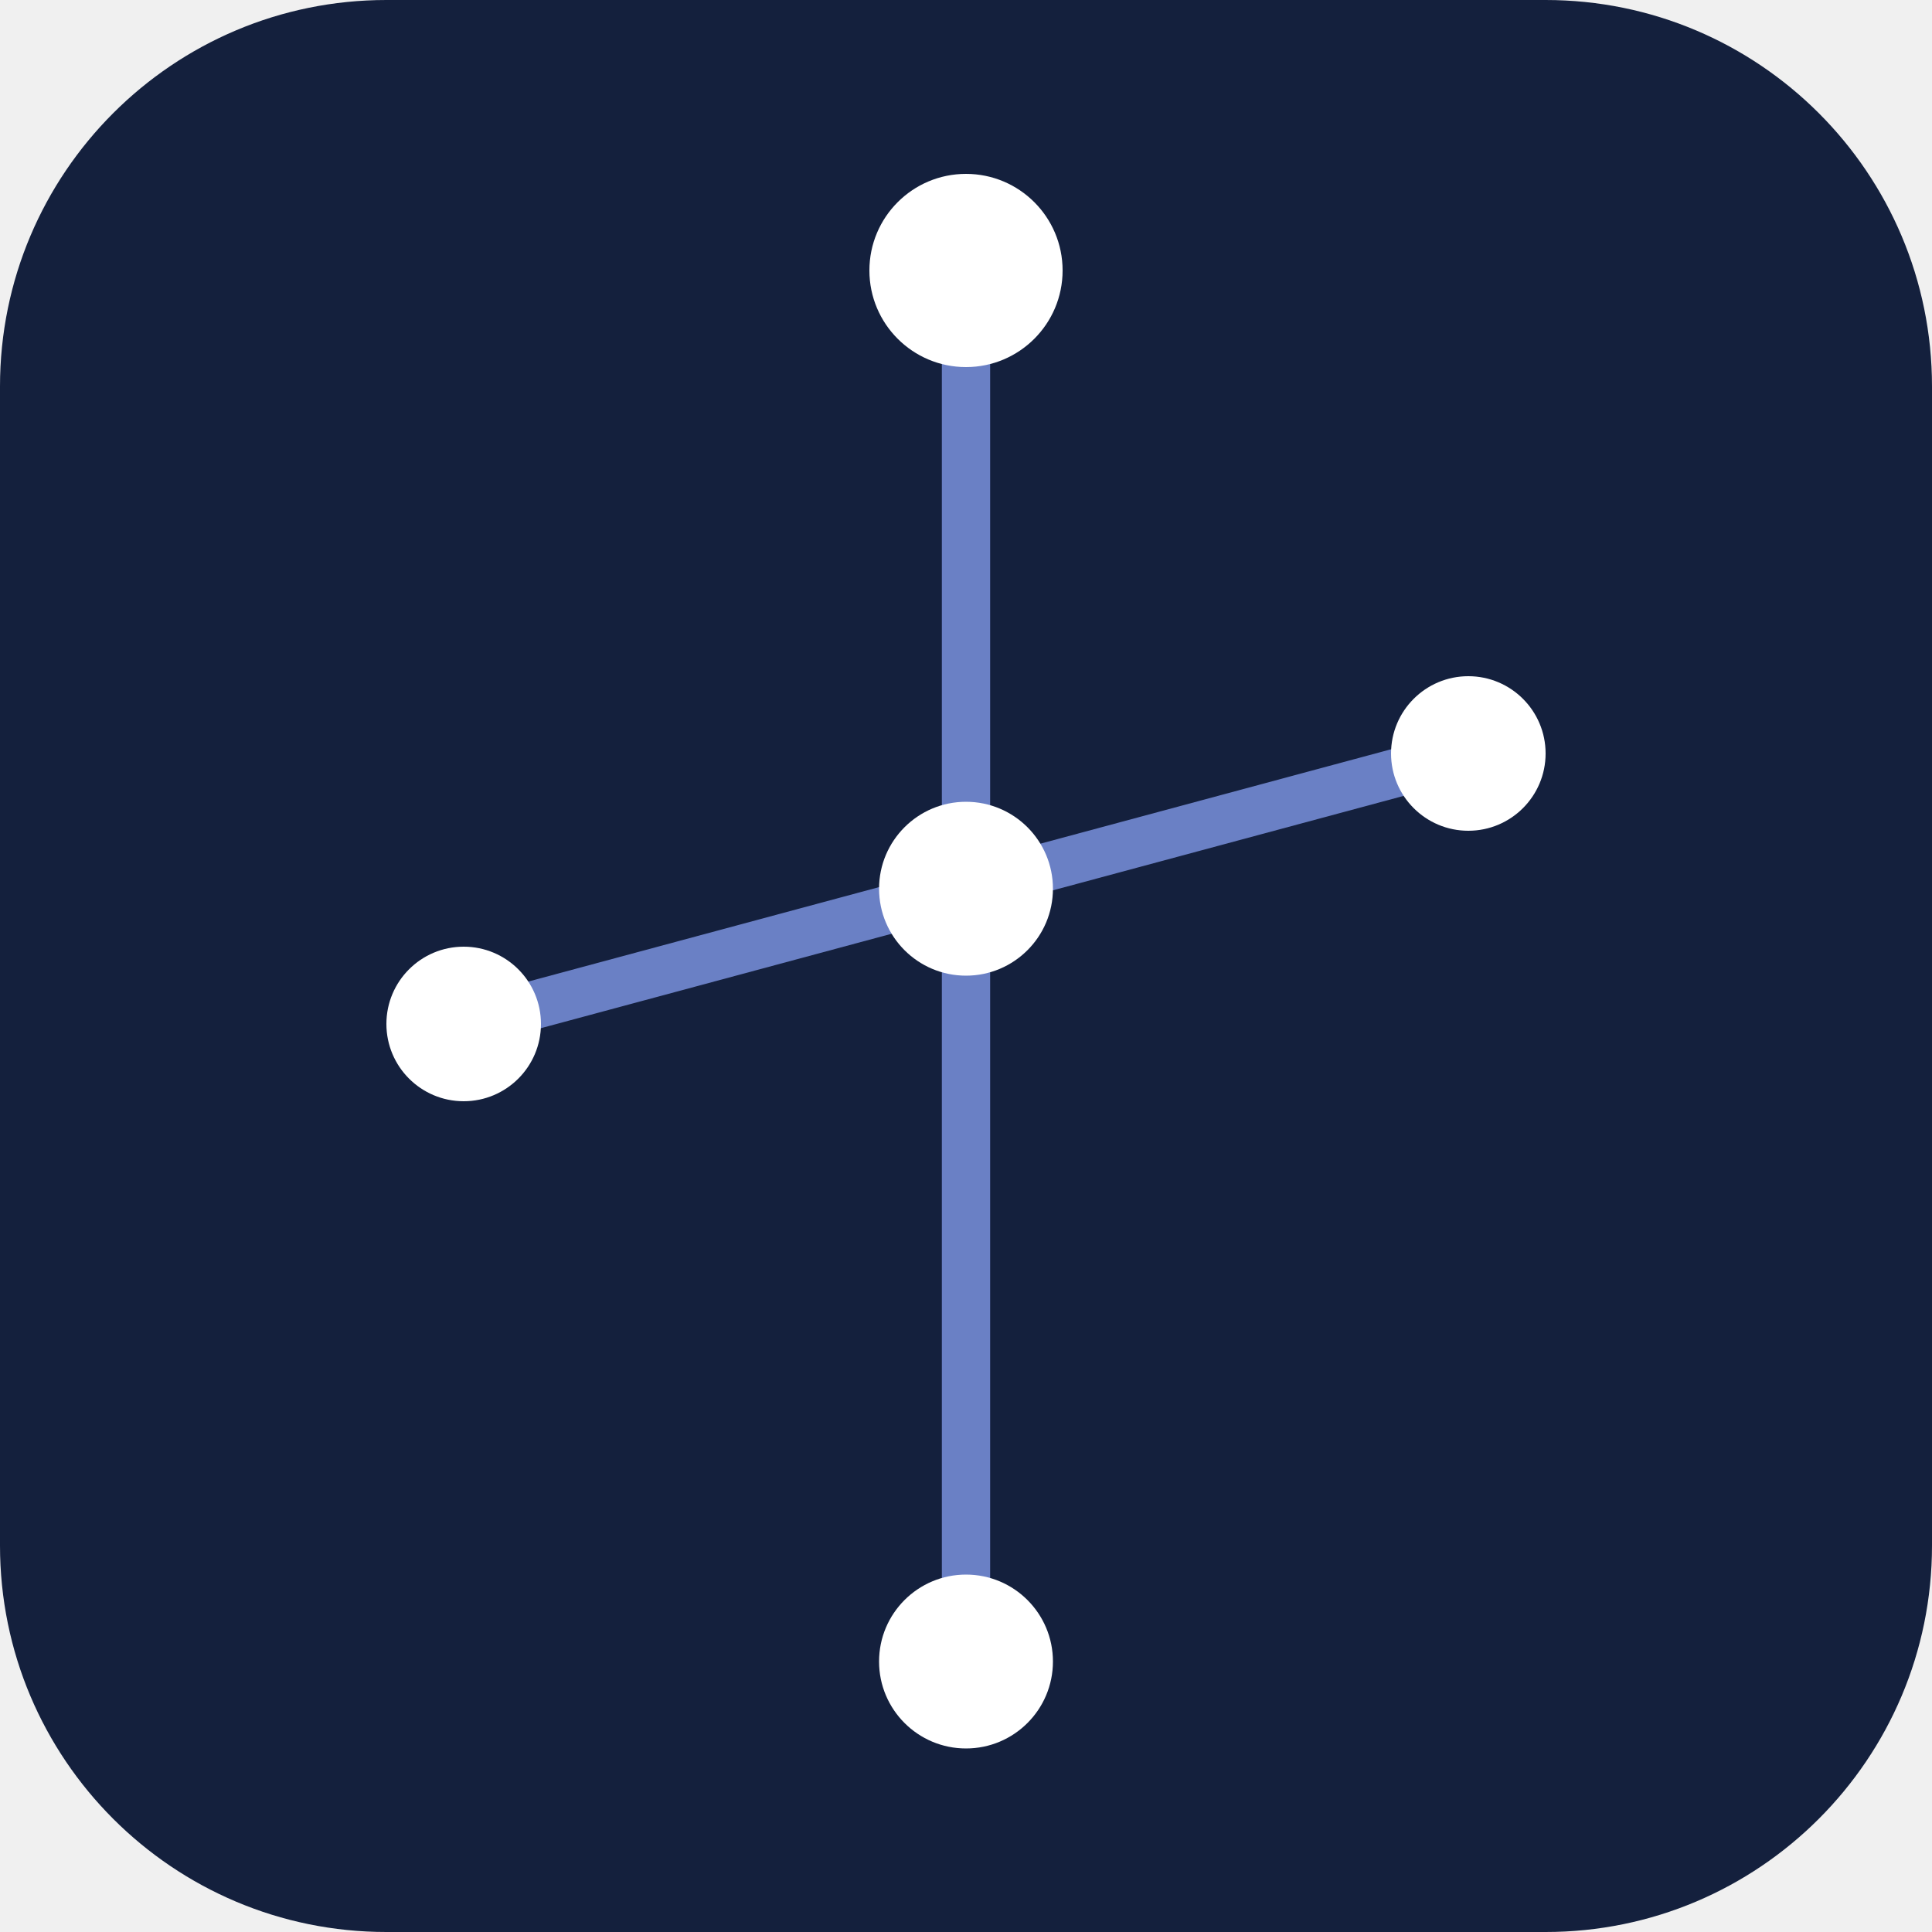
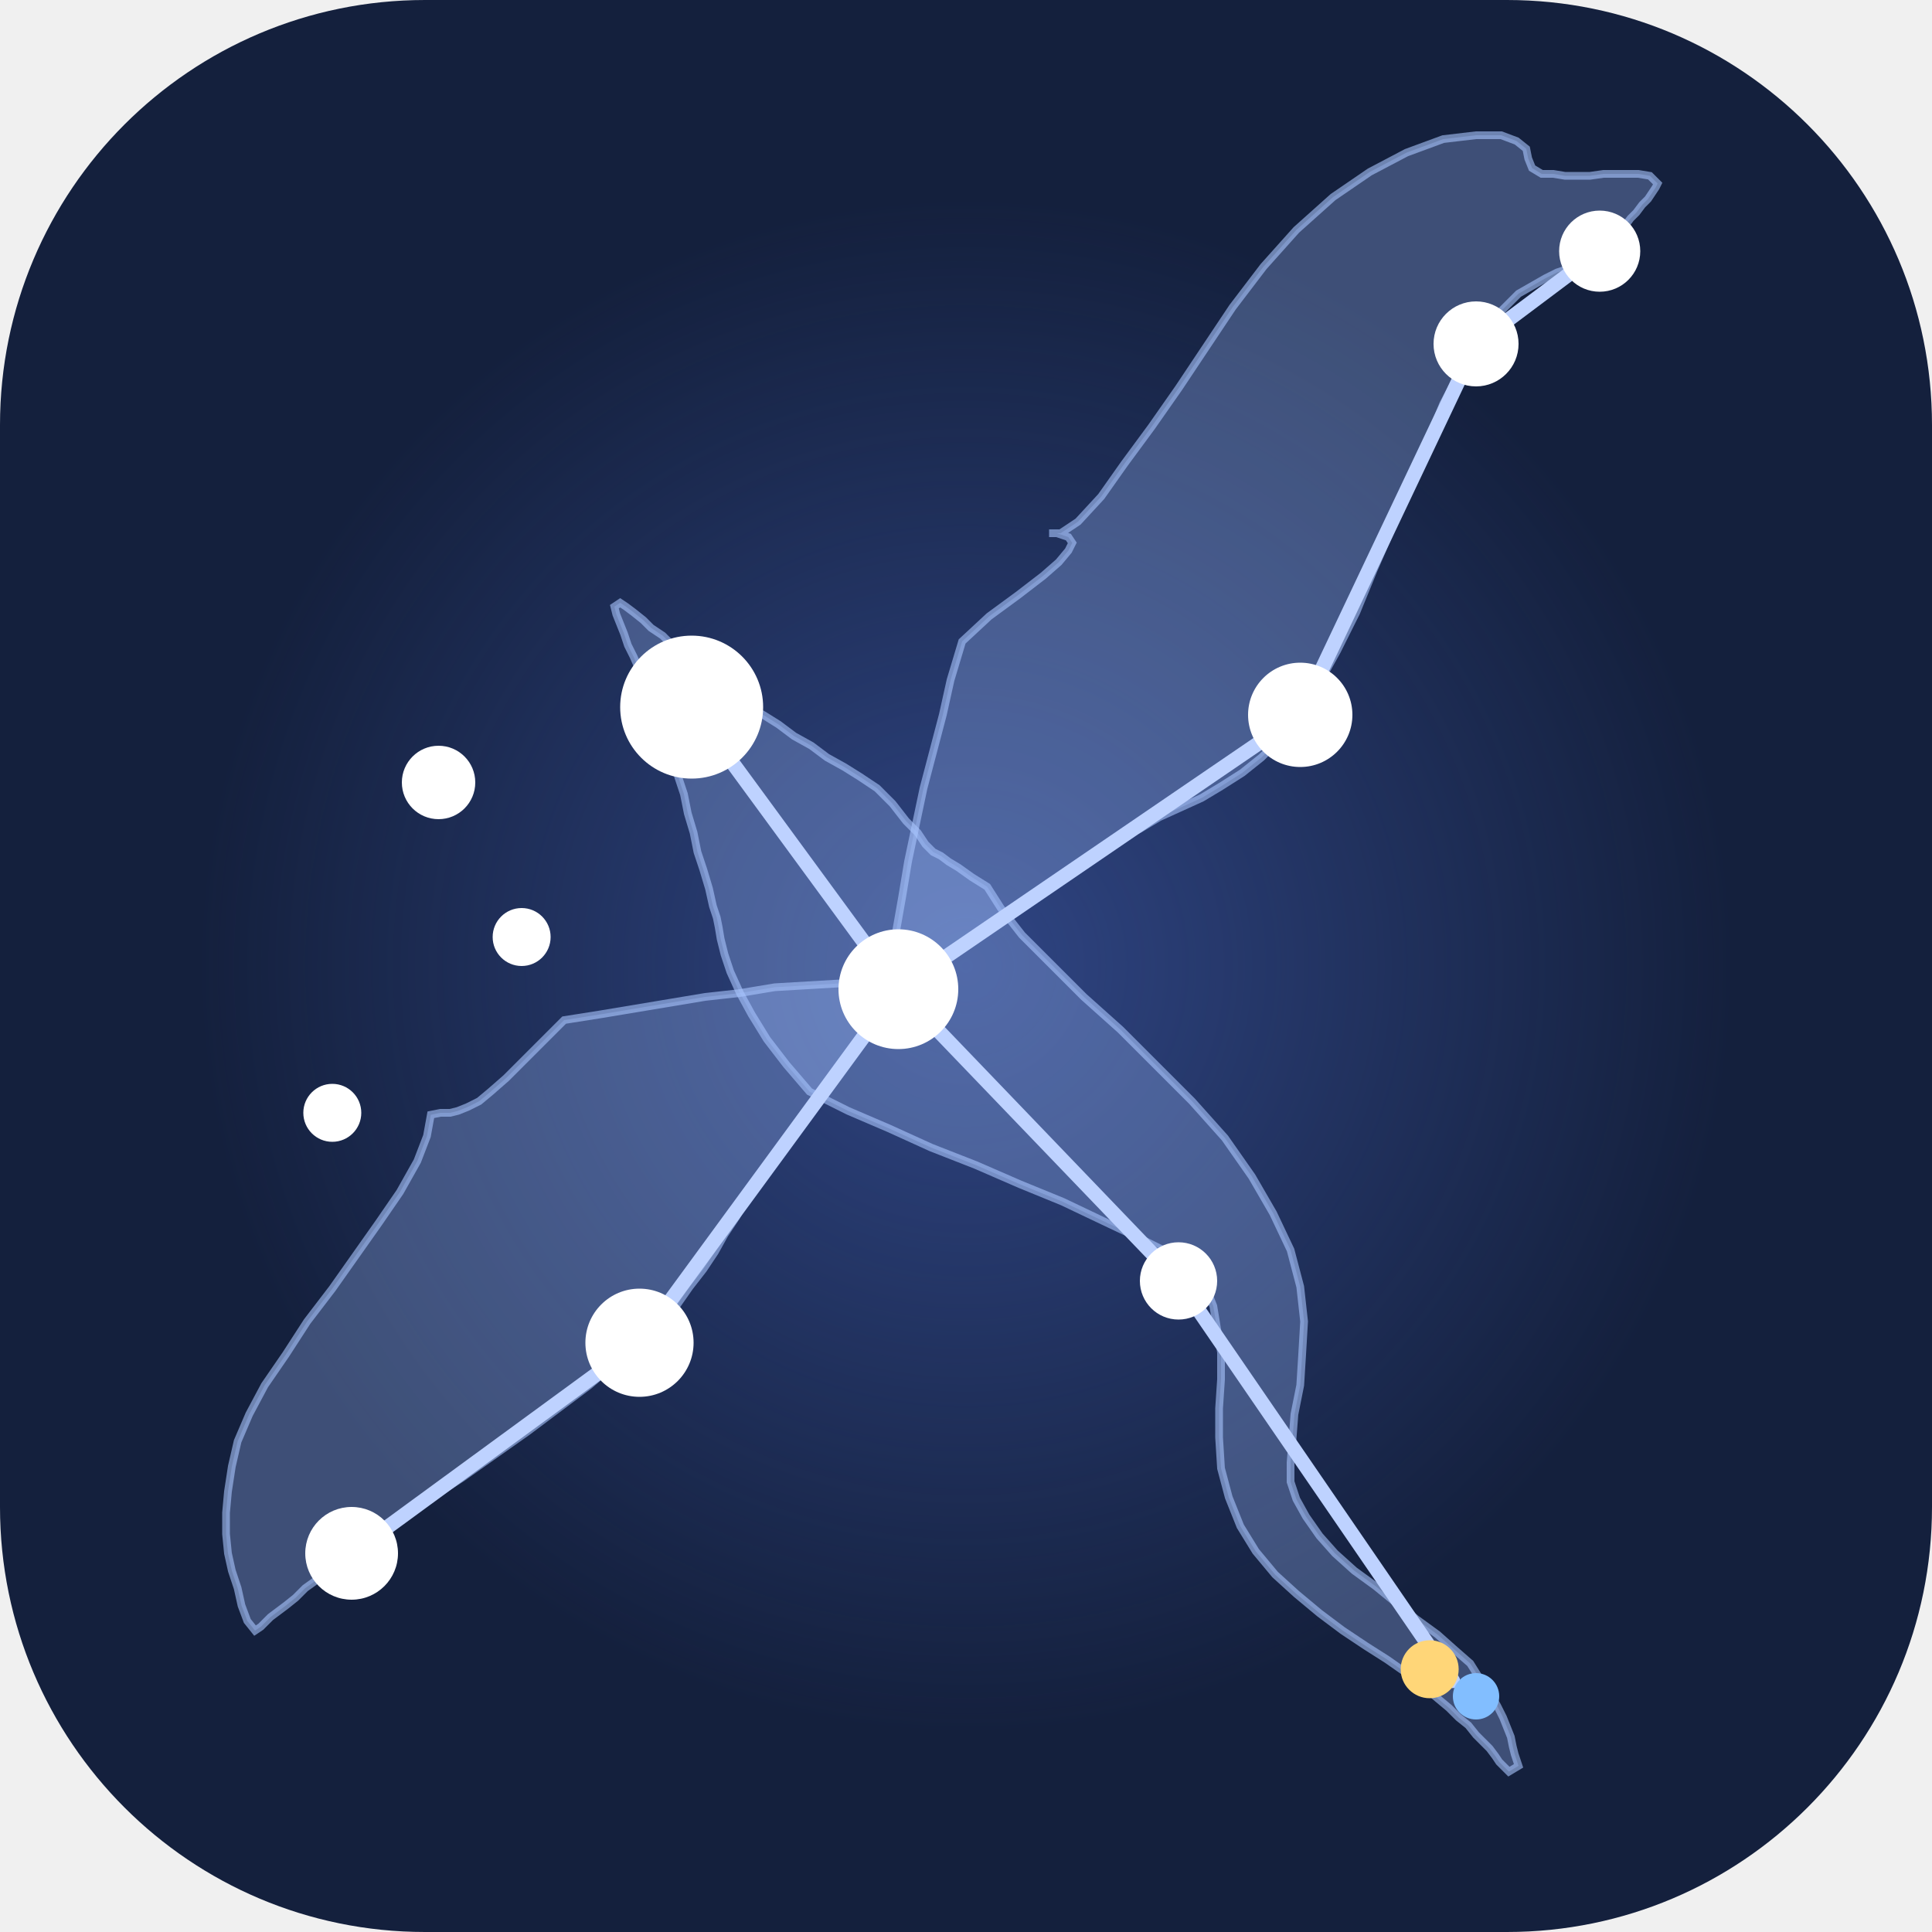
<svg xmlns="http://www.w3.org/2000/svg" viewBox="0 0 100 100">
-   <rect width="100" height="100" rx="20" fill="#14203d" />
-   <g stroke="#8fa8ff" stroke-width="2.5" stroke-linecap="round" opacity="0.7" fill="none">
-     <path d="M50 14 L50 46 L50 86" />
-     <path d="M24 53 L50 46 L76 39" />
-   </g>
-   <g fill="#ffffff">
-     <circle cx="50" cy="14" r="5" />
-     <circle cx="50" cy="46" r="4.5" />
-     <circle cx="50" cy="86" r="4.5" />
-     <circle cx="24" cy="53" r="4" />
-     <circle cx="76" cy="39" r="4" />
-   </g>
+   <defs>
+     <radialGradient id="g" cx="50%" cy="50%" r="50%">
+       <stop offset="0" stop-color="#4664be" stop-opacity=".55" />
+       <stop offset="1" stop-color="#4664be" stop-opacity="0" />
+     </radialGradient>
+   </defs>
+   <rect width="100" height="100" rx="22" fill="#14203d" />
+   <circle cx="50" cy="50" r="40" fill="url(#g)" />
+   <path d="M31.8 31.4 L31.9 31.8 L32.1 32.3 L32.3 32.8 L32.5 33.4 L32.8 34 L33.1 34.7 L33.5 35.4 L33.8 36.1 L34.1 36.8 L34.5 37.5 L34.7 38.4 L34.9 39.3 L35.1 40.2 L35.4 41.1 L35.6 42.1 L35.9 43.1 L36.1 44.1 L36.4 45 L36.7 46 L36.9 46.9 L37.1 47.5 L37.2 48 L37.3 48.6 L37.5 49.4 L37.8 50.3 L38.3 51.4 L38.9 52.5 L39.7 53.8 L40.7 55.1 L41.9 56.5 L43.9 57.5 L46 58.4 L48.2 59.4 L50.5 60.3 L52.8 61.3 L55 62.2 L57.1 63.2 L59 64.1 L60.6 64.9 L61.8 65.7 L62.4 66.6 L62.8 67.6 L63 68.8 L63.2 70 L63.2 71.4 L63.1 72.9 L63.1 74.4 L63.2 76 L63.6 77.5 L64.2 79 L65 80.3 L66 81.5 L67.1 82.5 L68.3 83.5 L69.5 84.4 L70.7 85.2 L71.8 85.9 L72.8 86.6 L73.7 87.3 L74.4 87.9 L75 88.4 L75.5 88.9 L76 89.3 L76.4 89.8 L76.8 90.2 L77.1 90.5 L77.4 90.9 L77.6 91.2 L77.9 91.5 L78.1 91.7 L78.6 91.4 L78.5 91.1 L78.4 90.8 L78.3 90.4 L78.2 89.9 L78 89.4 L77.8 88.9 L77.5 88.3 L77.1 87.6 L76.6 86.9 L76.1 86.1 L75.3 85.4 L74.4 84.6 L73.3 83.8 L72.3 83 L71.2 82.1 L70.1 81.3 L69.1 80.4 L68.3 79.5 L67.6 78.5 L67.1 77.6 L66.8 76.7 L66.8 75.7 L66.9 74.5 L67 73.2 L67.3 71.7 L67.4 70.1 L67.5 68.4 L67.3 66.6 L66.8 64.7 L65.9 62.8 L64.8 60.9 L63.4 58.9 L61.7 57 L59.9 55.2 L58 53.3 L56.1 51.6 L54.4 49.9 L52.9 48.4 L51.8 47 L51.1 45.9 L50.3 45.4 L49.6 44.9 L49.1 44.6 L48.7 44.3 L48.3 44.1 L47.9 43.7 L47.5 43.1 L46.9 42.5 L46.2 41.6 L45.4 40.8 L44.5 40.2 L43.7 39.7 L42.8 39.2 L42 38.6 L41.1 38.1 L40.3 37.5 L39.5 37 L38.6 36.5 L37.8 36 L37.1 35.6 L36.5 35.1 L35.9 34.5 L35.4 34 L34.8 33.4 L34.3 32.9 L33.7 32.5 L33.3 32.1 L32.8 31.7 L32.4 31.4 L32.1 31.2 Z" fill="#a0beff" fill-opacity=".3" stroke="#aac6ff" stroke-opacity=".6" stroke-width=".4" />
+   <path d="M46.5 51.2 L46.4 49.7 L46.4 48.1 L46.7 46.4 L47 44.6 L47.4 42.7 L47.8 40.8 L48.3 38.9 L48.8 37 L49.2 35.2 L49.8 33.2 L51.2 31.9 L52.7 30.8 L54 29.8 L54.8 29.1 L55.3 28.5 L55.5 28.1 L55.3 27.8 L55 27.7 L54.7 27.6 L54.3 27.6 L54.9 27.6 L55.8 27 L57 25.7 L58.2 24 L59.6 22.1 L61 20.1 L62.4 18 L63.8 15.9 L65.4 13.8 L67.1 11.9 L69 10.2 L70.9 8.9 L72.8 7.9 L74.7 7.2 L76.4 7 L77.7 7 L78.5 7.3 L79 7.7 L79.1 8.2 L79.3 8.7 L79.8 9 L80.4 9 L81 9.1 L81.7 9.1 L82.3 9.1 L83 9 L83.6 9 L84.2 9 L84.8 9 L85.4 9.1 L85.8 9.5 L85.7 9.7 L85.5 10 L85.3 10.3 L85 10.6 L84.7 11 L84.4 11.3 L84.1 11.7 L83.7 12.2 L83.3 12.6 L82.8 13 L82.3 13.4 L81.8 13.6 L81.2 13.9 L80.6 14.1 L80 14.4 L79.3 14.8 L78.6 15.2 L77.9 15.9 L77.1 16.7 L76.4 17.8 L75.6 19.2 L74.7 20.9 L73.9 22.9 L73 25 L72.1 27.2 L71.1 29.5 L70.2 31.7 L69.2 33.7 L68.2 35.5 L67.3 37 L66.3 38.2 L65.3 39.2 L64.3 40 L63.2 40.7 L62.2 41.3 L61.1 41.8 L60 42.3 L59 42.9 L57.9 43.4 L56.9 44.1 L55.8 44.8 L54.6 45.6 L53.4 46.4 L52.2 47.3 L51 48.1 L49.9 48.9 L48.9 49.6 L47.9 50.2 L47.1 50.8 L46.5 51.2 Z" fill="#a0beff" fill-opacity=".3" stroke="#aac6ff" stroke-opacity=".6" stroke-width=".4" />
+   <path d="M46.5 51.2 L45.1 51 L43.5 50.9 L41.8 51 L40.1 51.1 L38.3 51.4 L36.5 51.6 L34.7 51.9 L32.9 52.2 L31.1 52.5 L29.2 52.8 L28.1 53.9 L27.1 54.9 L26.2 55.8 L25.4 56.5 L24.8 57 L24.2 57.3 L23.7 57.5 L23.3 57.6 L22.8 57.6 L22.3 57.7 L22.1 58.8 L21.6 60.1 L20.7 61.7 L19.6 63.3 L18.4 65 L17.2 66.7 L15.9 68.4 L14.8 70.1 L13.7 71.7 L12.9 73.2 L12.3 74.6 L12 75.9 L11.8 77.2 L11.7 78.3 L11.7 79.4 L11.8 80.4 L12 81.3 L12.3 82.2 L12.5 83.1 L12.8 83.9 L13.2 84.4 L13.5 84.2 L13.7 84 L14 83.7 L14.4 83.4 L14.8 83.1 L15.3 82.7 L15.8 82.2 L16.5 81.7 L17.3 81.1 L18.2 80.4 L19.3 79.6 L20.7 78.6 L22.2 77.6 L23.9 76.5 L25.6 75.3 L27.3 74.1 L28.9 72.9 L30.5 71.7 L31.9 70.5 L33.1 69.5 L34.1 68.5 L35 67.6 L35.7 66.6 L36.4 65.7 L37 64.8 L37.5 63.9 L38.1 63 L38.6 62.1 L39.2 61.2 L39.8 60.3 L40.5 59.4 L41.3 58.4 L42 57.3 L42.8 56.2 L43.6 55.2 L44.3 54.2 L45 53.3 L45.6 52.4 L46.1 51.7 L46.5 51.2 Z" fill="#a0beff" fill-opacity=".3" stroke="#aac6ff" stroke-opacity=".6" stroke-width=".4" />
+   <path d="M35.8 36.6 L46.5 51.2 L61 66.3 L75.2 87" fill="none" stroke="#bed2ff" stroke-width=".75" stroke-linecap="round" stroke-linejoin="round" />
+   <path d="M46.5 51.2 L67.3 37 L76.4 17.8 L82.8 13" fill="none" stroke="#bed2ff" stroke-width=".75" stroke-linecap="round" stroke-linejoin="round" />
+   <path d="M46.5 51.2 L33.1 69.5 L18.2 80.4" fill="none" stroke="#bed2ff" stroke-width=".75" stroke-linecap="round" stroke-linejoin="round" />
+   <circle cx="35.8" cy="36.6" r="3.7" fill="#fff" />
+   <circle cx="46.5" cy="51.2" r="3.1" fill="#fff" />
+   <circle cx="74" cy="86.4" r="1.5" fill="#ffd678" />
+   <circle cx="76.4" cy="87.8" r="1.2" fill="#82beff" />
+   <circle cx="33.1" cy="69.5" r="2.8" fill="#fff" />
+   <circle cx="67.3" cy="37" r="2.7" fill="#fff" />
+   <circle cx="18.2" cy="80.4" r="2.4" fill="#fff" />
+   <circle cx="61" cy="66.3" r="2" fill="#fff" />
+   <circle cx="76.4" cy="17.8" r="2.2" fill="#fff" />
+   <circle cx="82.8" cy="13" r="2.1" fill="#fff" />
+   <circle cx="22.7" cy="40.5" r="1.9" fill="#fff" />
+   <circle cx="27" cy="48.5" r="1.5" fill="#fff" />
+   <circle cx="17.2" cy="57.6" r="1.5" fill="#fff" />
</svg>
